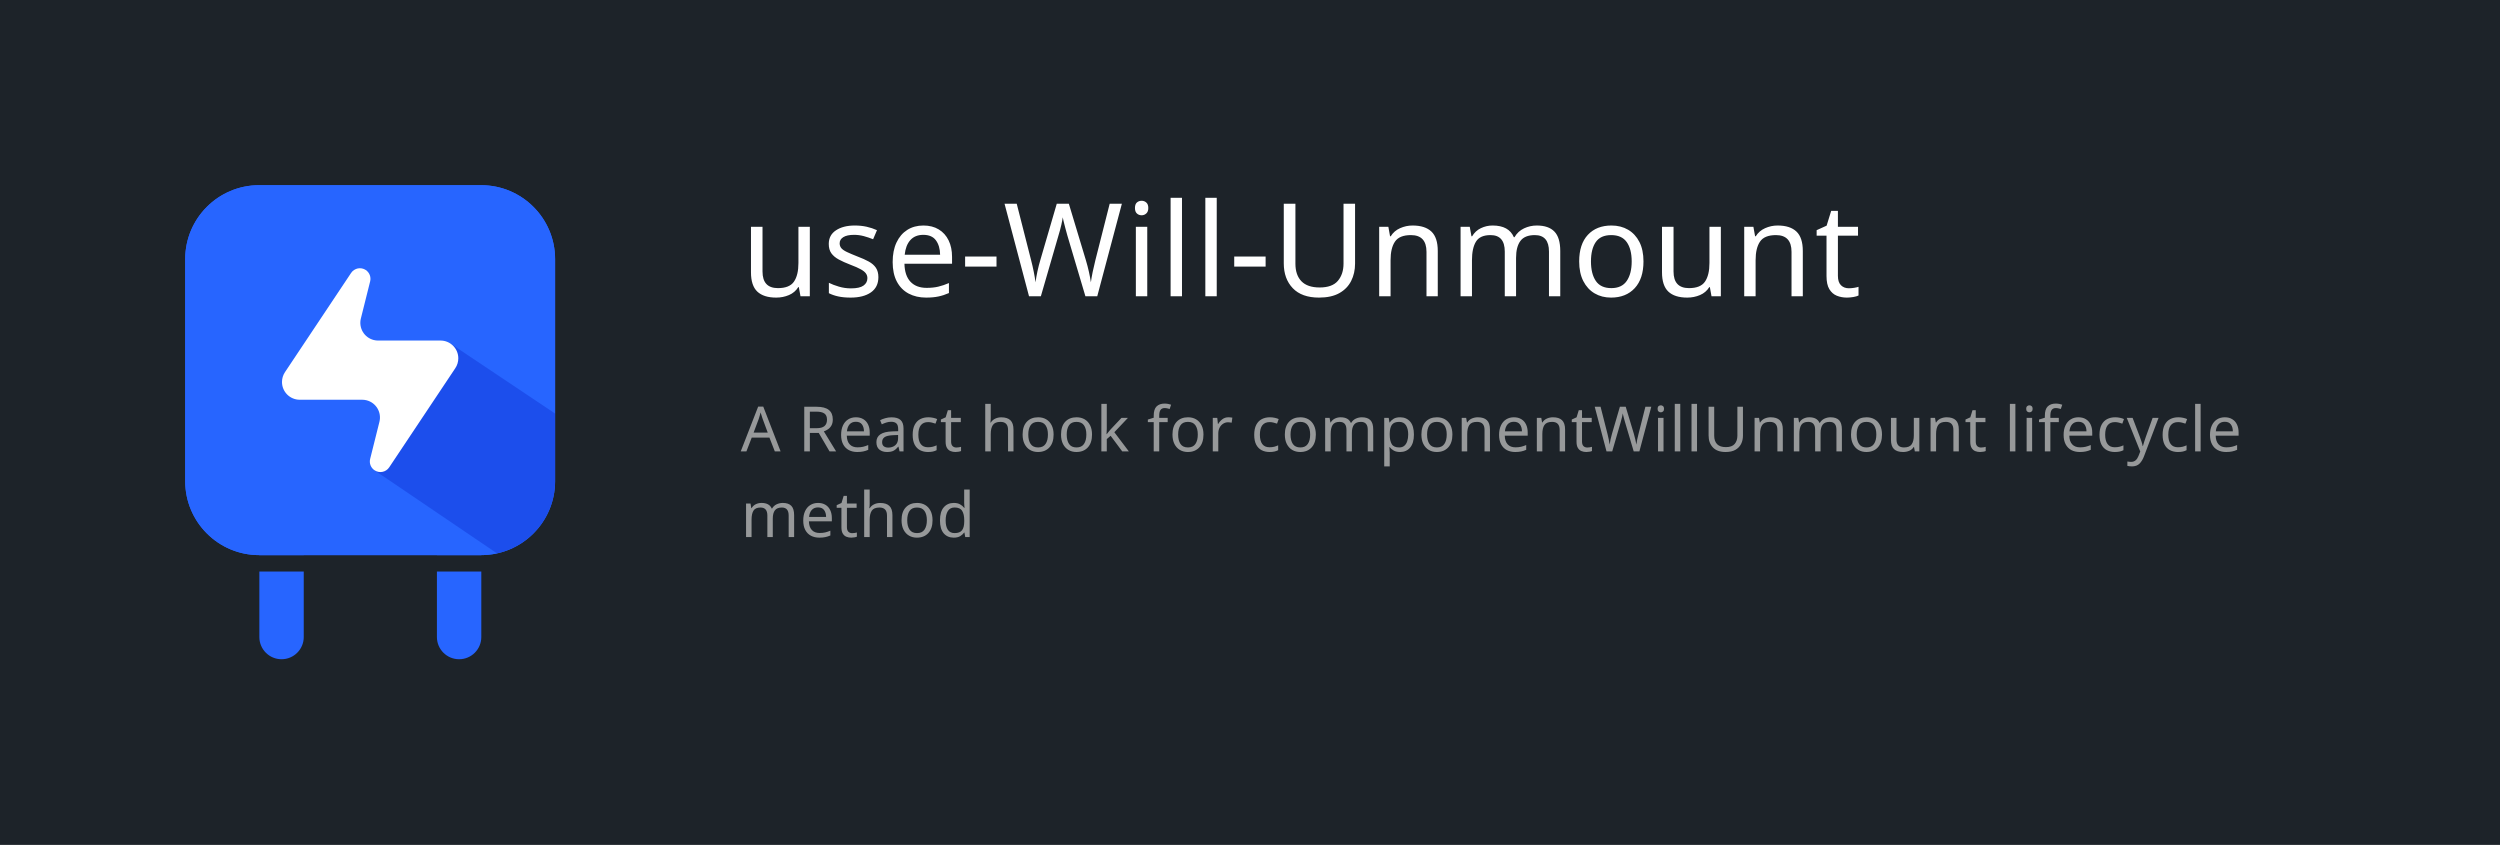
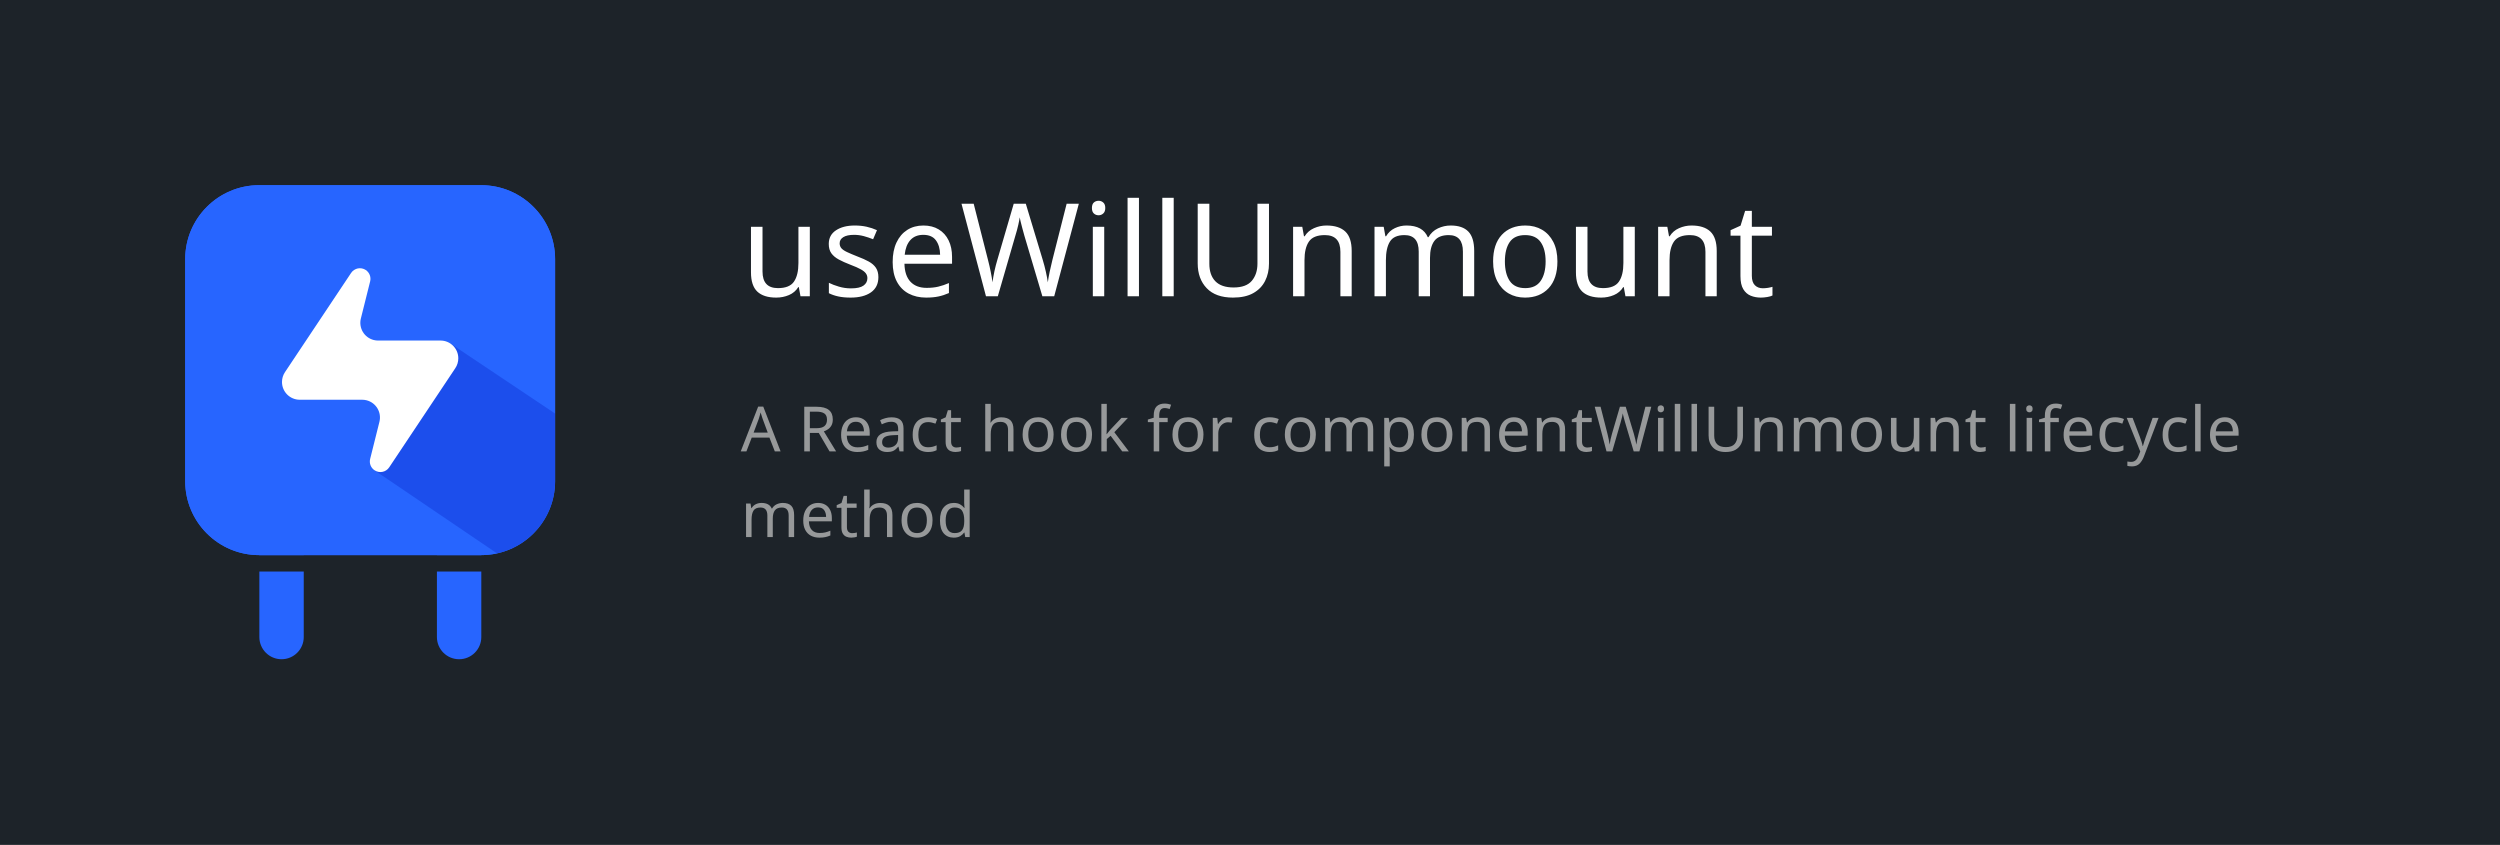
<svg xmlns="http://www.w3.org/2000/svg" xmlns:xlink="http://www.w3.org/1999/xlink" width="1080px" height="365px" viewBox="0 0 1080 365" version="1.1">
  <defs>
    <path d="M31.962,0 L127.846,0 C145.498,0 159.808,14.31 159.808,31.962 L159.808,127.846 C159.808,145.498 145.498,159.808 127.846,159.808 L31.962,159.808 C14.31,159.808 0,145.498 0,127.846 L0,31.962 C0,14.31 14.31,0 31.962,0 Z" id="path-1" />
  </defs>
  <g id="Artboard" stroke="none" stroke-width="1" fill="none" fill-rule="evenodd">
    <rect fill="#FFFFFF" x="0" y="0" width="1080" height="365" />
    <rect id="Rectangle" fill="#1D2329" x="0" y="0" width="1080" height="365" />
    <g id="Final-Icon" transform="translate(80, 80)">
      <path d="M127.925,166.91 L127.926,195.202 C127.926,200.497 123.633,204.79 118.337,204.79 C113.042,204.79 108.749,200.497 108.749,195.202 L108.749,166.91 L127.925,166.91 Z M118.337,127.846 C123.633,127.846 127.926,132.139 127.926,137.434 L127.925,159.807 L108.749,159.807 L108.749,137.434 C108.749,132.139 113.042,127.846 118.337,127.846 Z" id="Shape" fill="#2765FF" fill-rule="nonzero" />
      <path d="M51.218,166.91 L51.218,195.202 C51.218,200.497 46.925,204.79 41.63,204.79 C36.334,204.79 32.041,200.497 32.041,195.202 L32.041,166.91 L51.218,166.91 Z M41.63,127.846 C46.925,127.846 51.218,132.139 51.218,137.434 L51.218,159.807 L32.041,159.807 L32.041,137.434 C32.041,132.139 36.334,127.846 41.63,127.846 Z" id="Shape" fill="#2765FF" fill-rule="nonzero" />
      <path d="M31.962,0 L127.846,0 C145.498,0 159.808,14.31 159.808,31.962 L159.808,127.846 C159.808,145.498 145.498,159.808 127.846,159.808 L31.962,159.808 C14.31,159.808 0,145.498 0,127.846 L0,31.962 C0,14.31 14.31,0 31.962,0 Z" id="Rectangle" fill="#2765FF" fill-rule="nonzero" />
      <g id="Shadow-Mask">
        <g id="Mask" fill="#2765FF" fill-rule="nonzero">
          <path d="M31.962,0 L127.846,0 C145.498,0 159.808,14.31 159.808,31.962 L159.808,127.846 C159.808,145.498 145.498,159.808 127.846,159.808 L31.962,159.808 C14.31,159.808 0,145.498 0,127.846 L0,31.962 C0,14.31 14.31,0 31.962,0 Z" id="path-1" />
        </g>
        <g id="Rectangle-Clipped">
          <mask id="mask-2" fill="white">
            <use xlink:href="#path-1" />
          </mask>
          <g id="path-1" />
          <polygon id="Rectangle" fill="#0036BC" fill-rule="nonzero" opacity="0.284" style="mix-blend-mode: multiply;" mask="url(#mask-2)" points="114.529 68.362 194.957 122.166 159.808 176.084 81.679 123.111 115.032 69.19" />
        </g>
      </g>
      <path d="M76.472,92.688 L49.491,92.688 C45.254,92.688 41.82,89.254 41.82,85.018 C41.82,83.503 42.268,82.023 43.108,80.763 L71.676,37.91 C73.075,35.813 75.909,35.246 78.007,36.644 C79.612,37.714 80.372,39.678 79.904,41.55 L75.894,57.588 C74.867,61.698 77.366,65.863 81.476,66.89 C82.084,67.042 82.709,67.119 83.336,67.119 L110.317,67.119 C114.553,67.119 117.988,70.553 117.988,74.79 C117.988,76.304 117.539,77.785 116.699,79.045 L88.131,121.897 C86.733,123.995 83.898,124.562 81.8,123.163 C80.195,122.093 79.436,120.129 79.904,118.258 L83.913,102.22 C84.941,98.11 82.442,93.945 78.332,92.917 C77.724,92.765 77.099,92.688 76.472,92.688 Z" id="Path-14" fill="#FFFFFF" fill-rule="nonzero" />
    </g>
    <text id="title" font-family="Avenir-Medium, Avenir" font-size="56" font-weight="400" letter-spacing="0.56" fill="#FFFFFF">
-       <tspan x="320" y="128">use-Will-Unmount</tspan>
+       <tspan x="320" y="128">useWillUnmount</tspan>
    </text>
    <text id="description" font-family="AvenirNext-Regular, Avenir Next" font-size="27" font-weight="normal" letter-spacing="0.27" fill="#97999A">
      <tspan x="320" y="195"> A React hook for componentWillUnmount lifecycle</tspan>
      <tspan x="320" y="232"> method</tspan>
      <tspan x="320" y="269" />
    </text>
  </g>
</svg>
